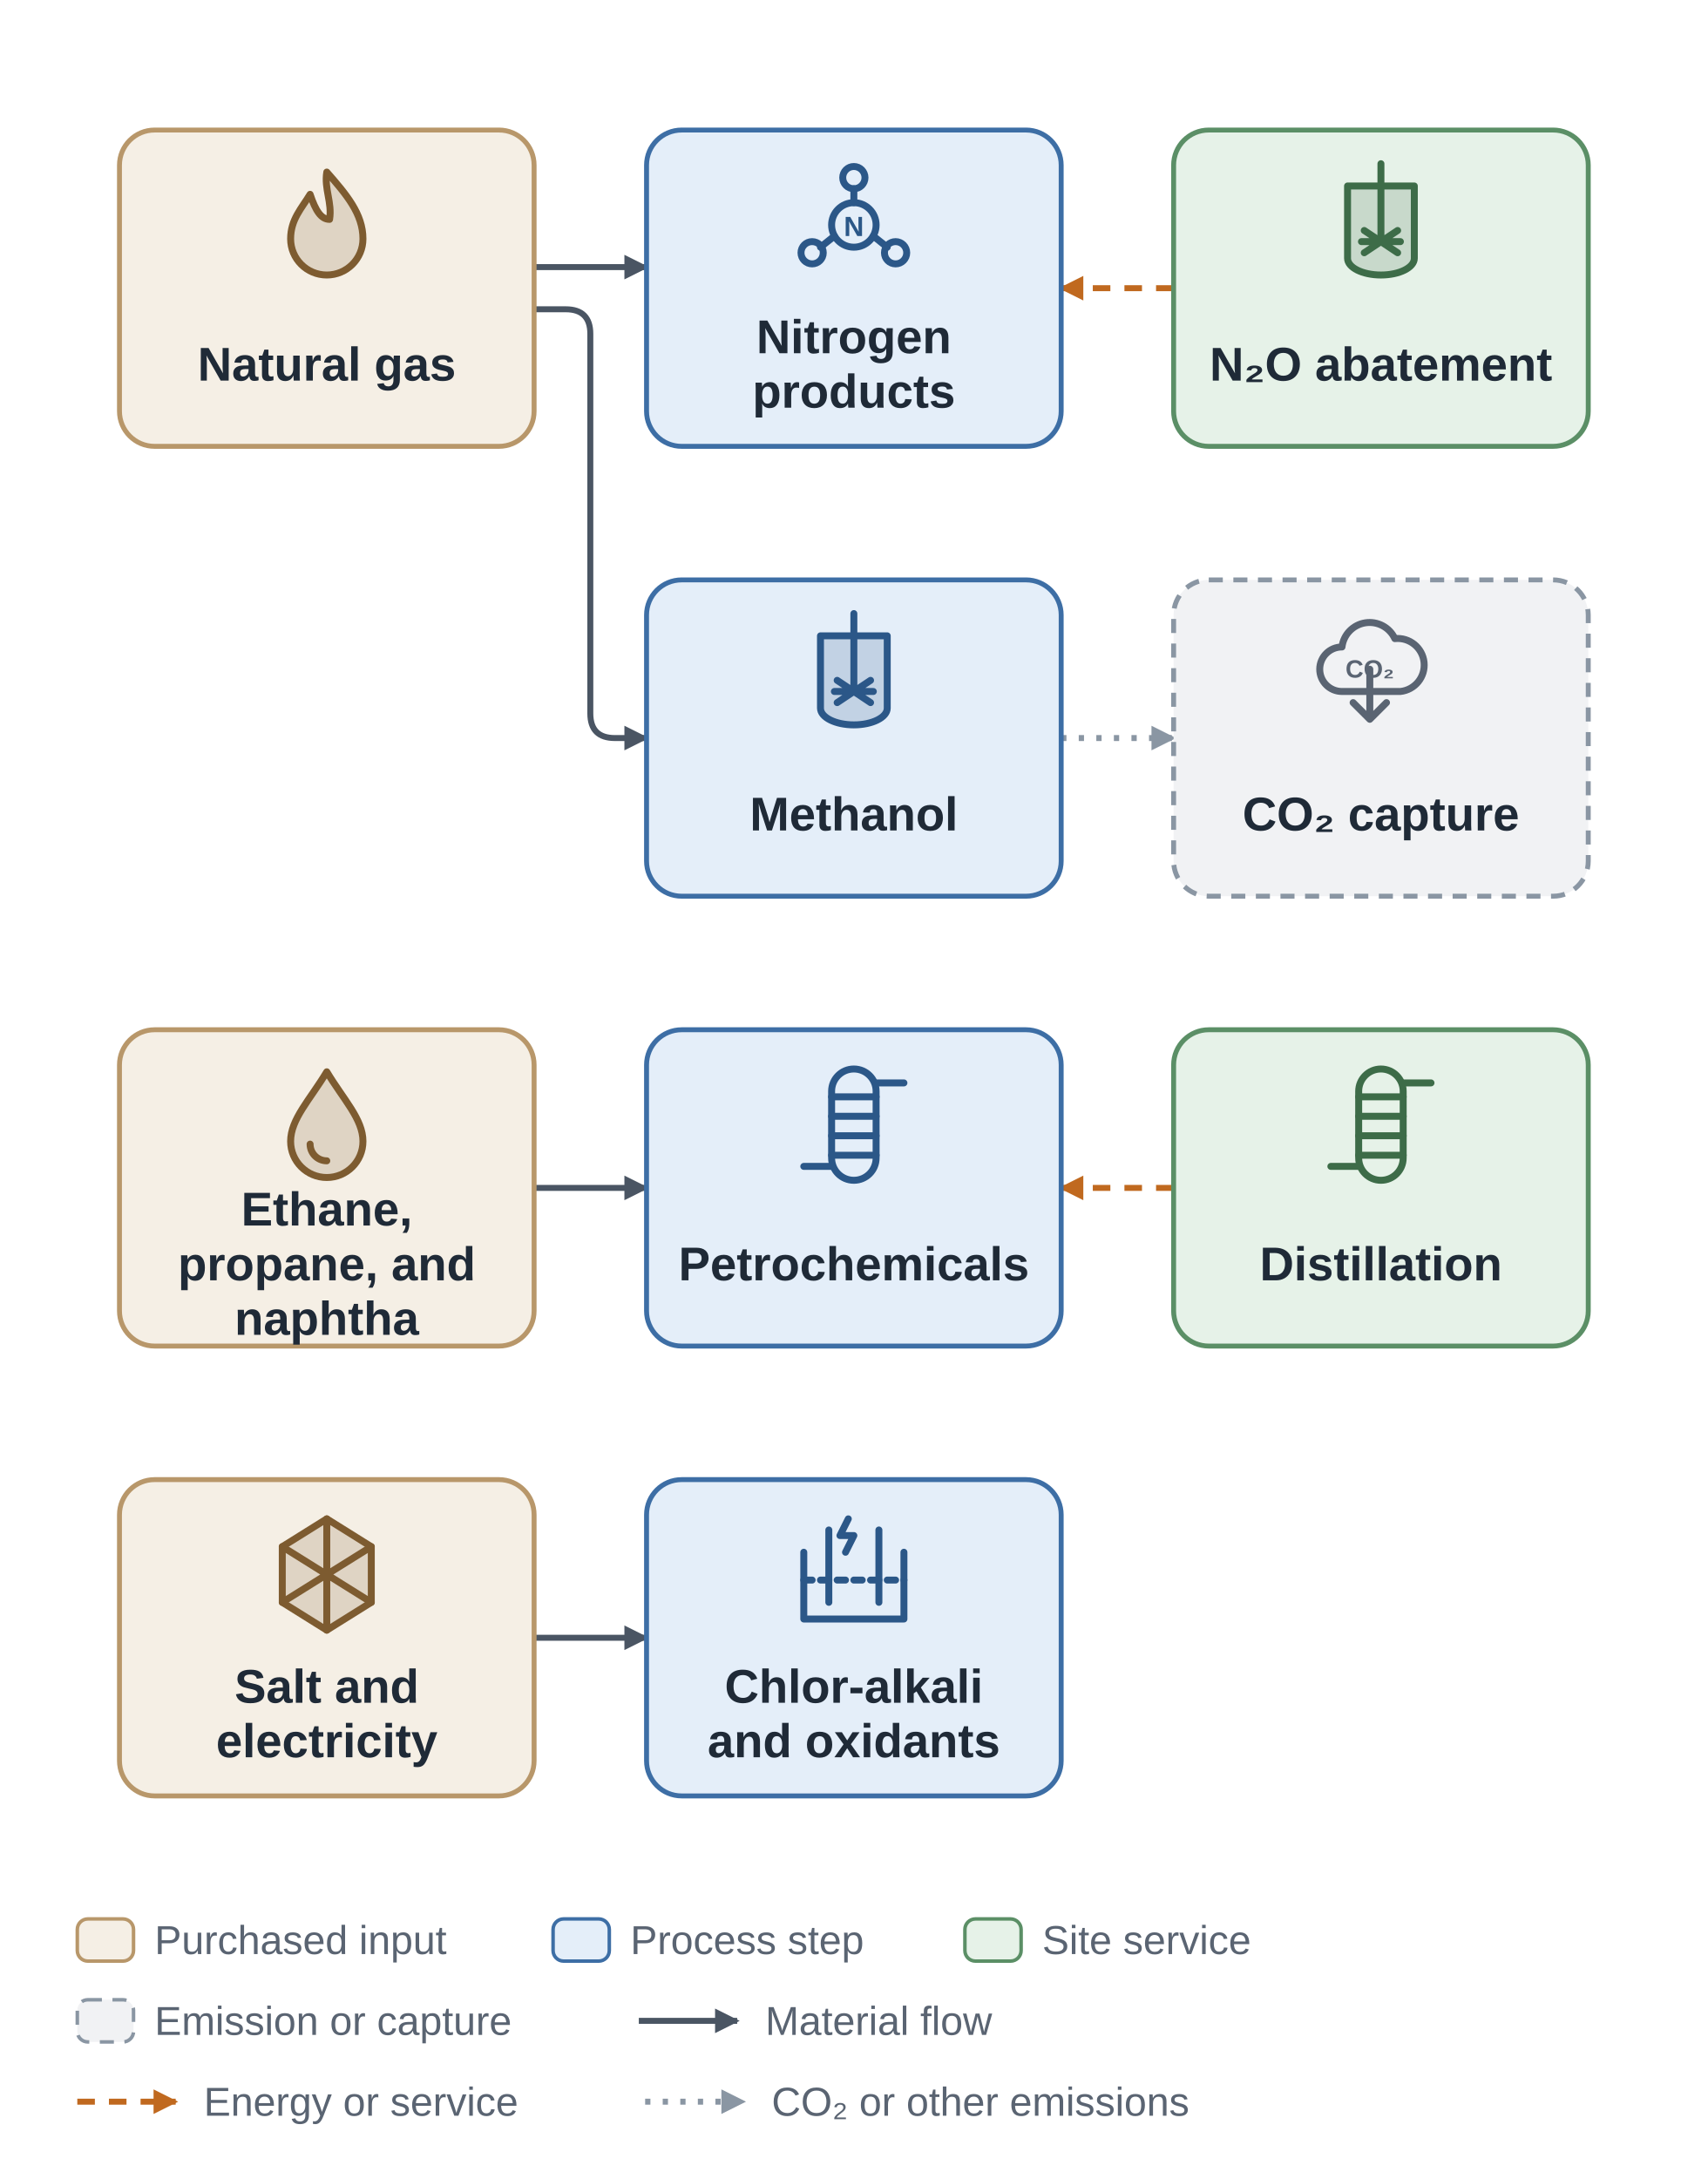
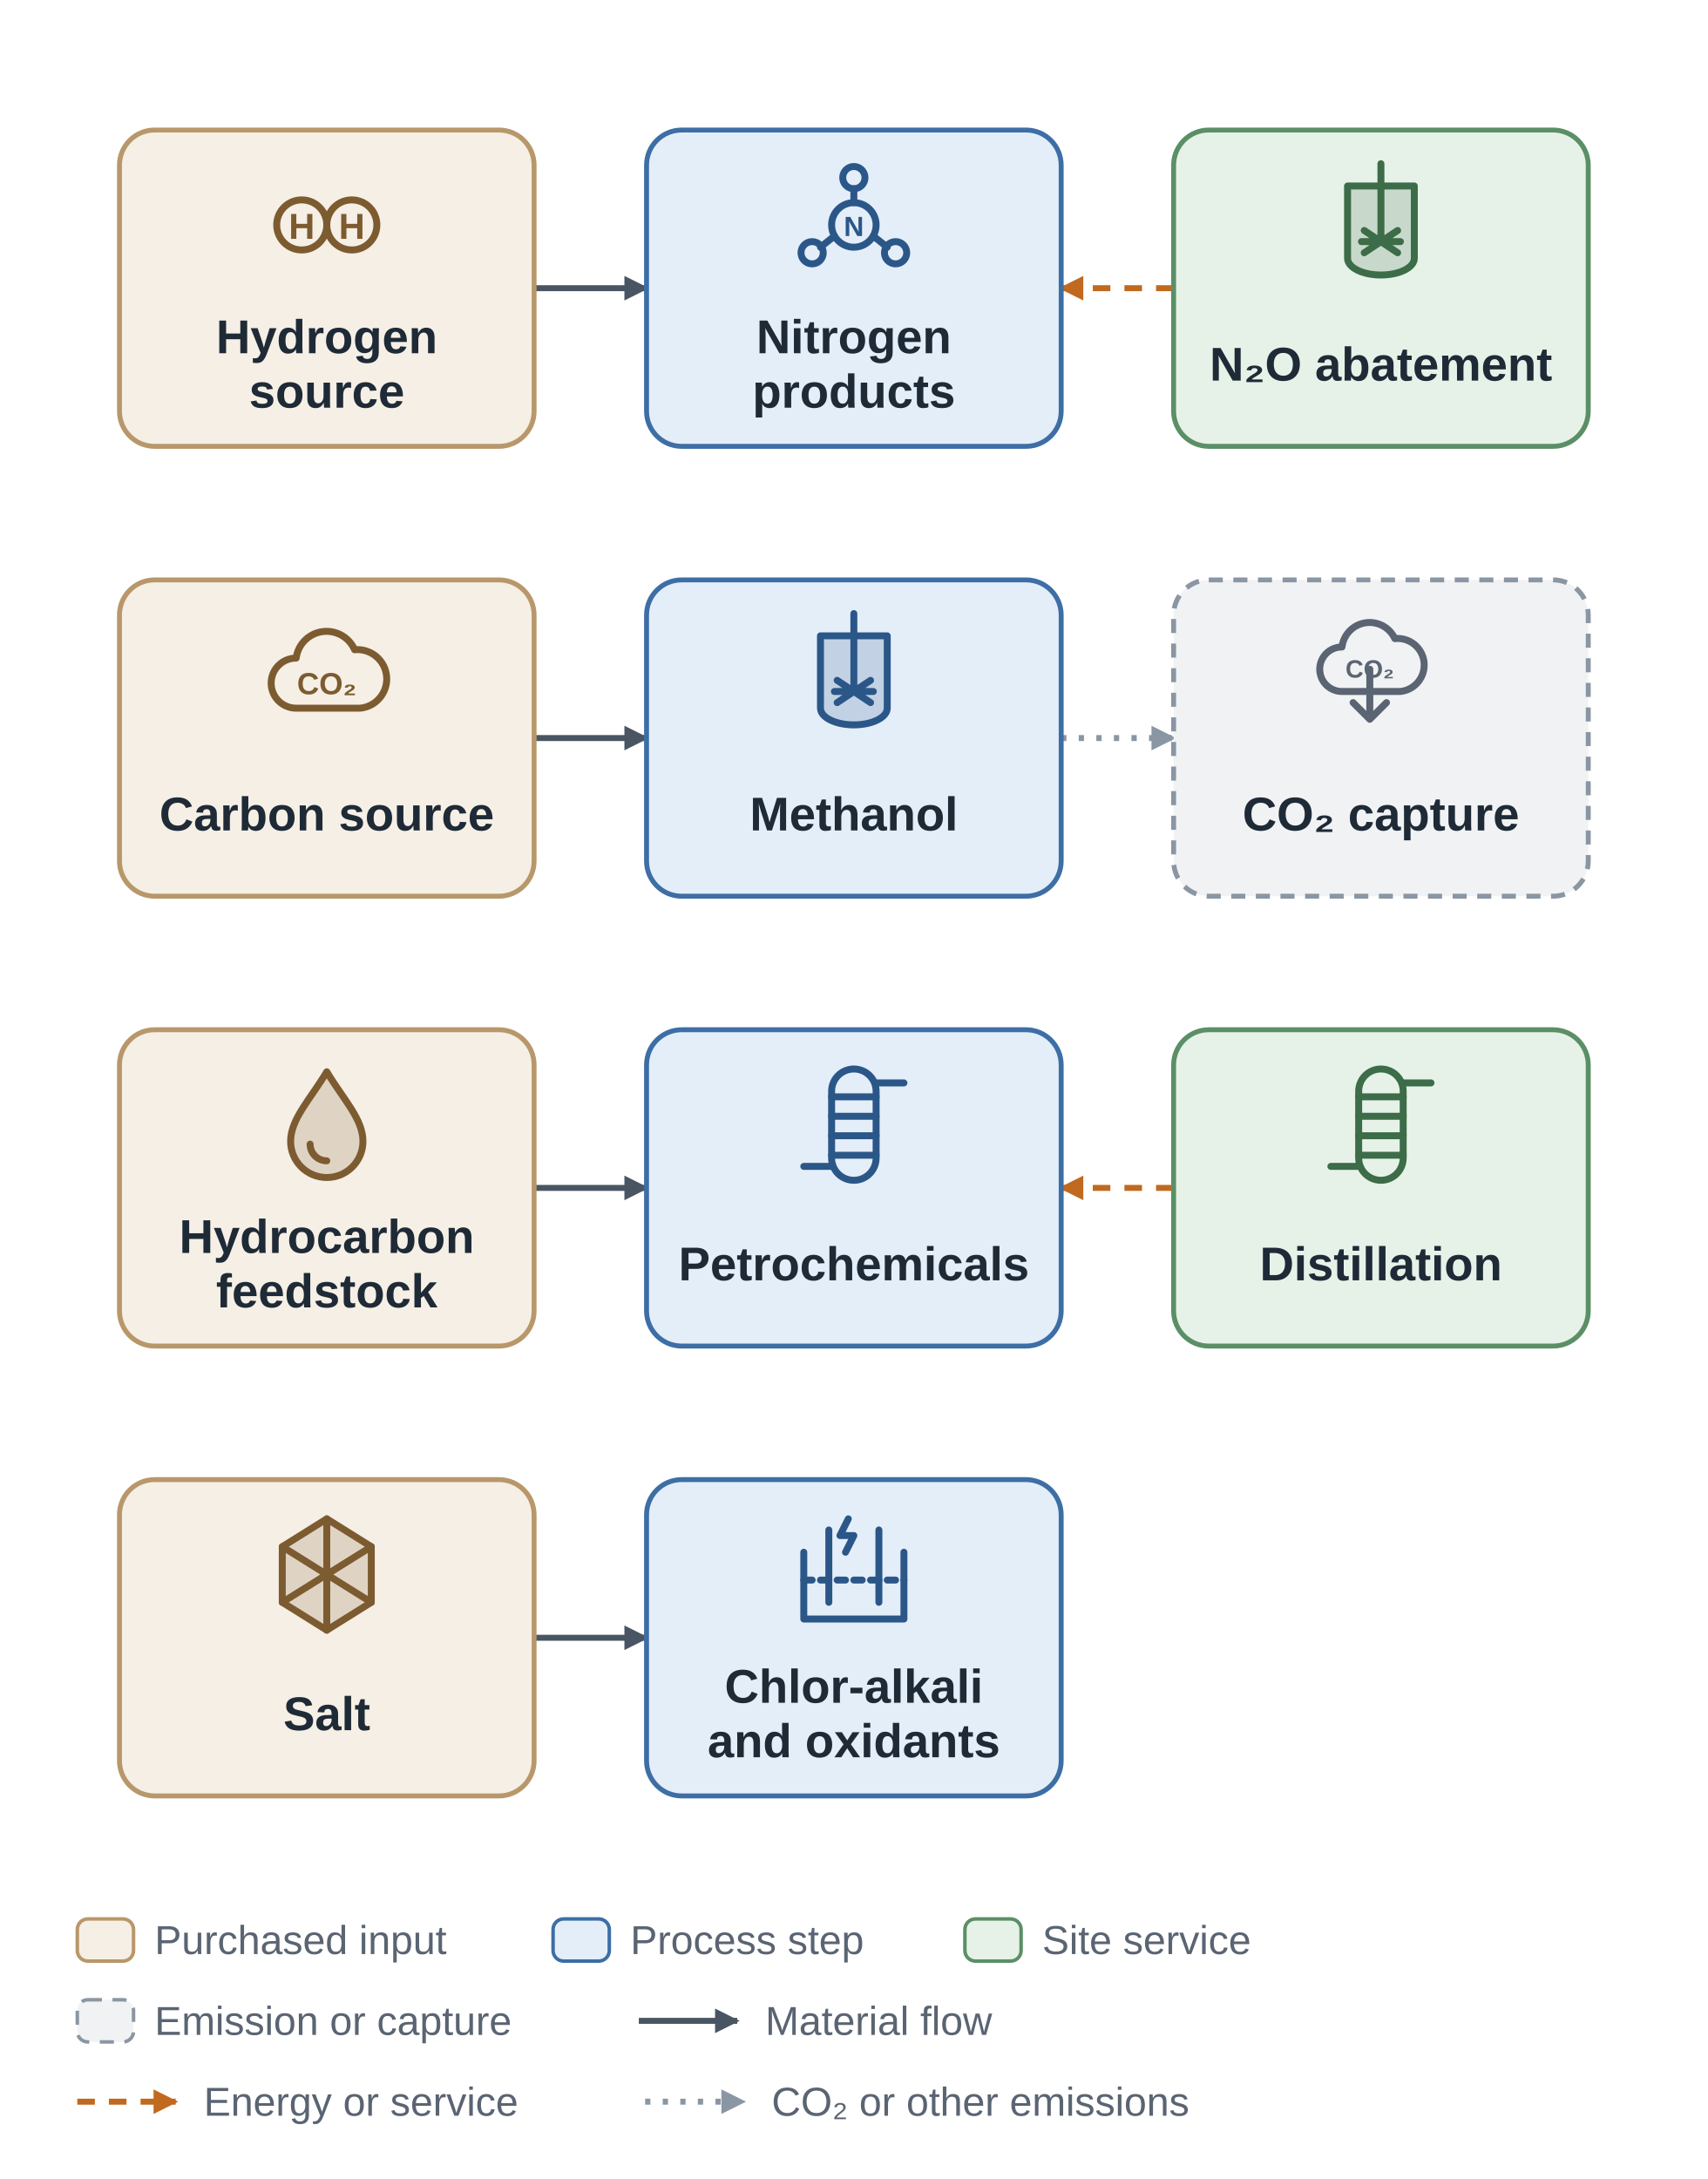
<svg xmlns="http://www.w3.org/2000/svg" viewBox="0 0 486 620" width="486" height="620" font-family="'Source Sans Pro', 'Source Sans 3', 'Segoe UI', 'Helvetica Neue', Arial, sans-serif" role="img" aria-label="Chemicals process flowchart">
  <defs>
    <symbol id="icon-ammonia" viewBox="0 0 48 48">
      <g fill="none" stroke="currentColor" stroke-width="2.5" stroke-linecap="round" stroke-linejoin="round">
        <circle cx="24" cy="24" r="8" />
        <circle cx="24" cy="7" r="4" />
        <circle cx="9" cy="34" r="4" />
        <circle cx="39" cy="34" r="4" />
        <path d="M24 16 V11 M17 28 L12 32 M31 28 L36 32" />
        <text x="24" y="28" text-anchor="middle" font-size="10" font-weight="700" fill="currentColor" stroke="none">N</text>
      </g>
    </symbol>
    <symbol id="icon-ccs" viewBox="0 0 48 48">
      <g fill="none" stroke="currentColor" stroke-width="2.5" stroke-linecap="round" stroke-linejoin="round">
        <path d="M10 30 A8 8 0 0 1 10 14 A10 10 0 0 1 29 11 A8 8 0 0 1 31 30 Z" />
        <path d="M20 22 V40 M14 34 L20 40 L26 34" />
        <text x="20" y="25" text-anchor="middle" font-size="9" font-weight="700" fill="currentColor" stroke="none">CO₂</text>
      </g>
    </symbol>
+     <symbol id="icon-co2" viewBox="0 0 48 48">
+       <g fill="none" stroke="currentColor" stroke-width="2.5" stroke-linecap="round" stroke-linejoin="round">
+         <path d="M13 36 A9 9 0 0 1 13 18 A11 11 0 0 1 34 15 A9 9 0 0 1 36 36 Z" />
+         <text x="24" y="31" text-anchor="middle" font-size="11" font-weight="700" fill="currentColor" stroke="none">CO₂</text>
+       </g>
+     </symbol>
    <symbol id="icon-column" viewBox="0 0 48 48">
      <g fill="none" stroke="currentColor" stroke-width="2.5" stroke-linecap="round" stroke-linejoin="round">
        <rect x="16" y="4" width="16" height="40" rx="8" />
        <path d="M16 14 H32 M16 21 H32 M16 28 H32 M16 35 H32 M32 9 H42 M6 39 H16" />
      </g>
    </symbol>
    <symbol id="icon-electrolysis" viewBox="0 0 48 48">
      <g fill="none" stroke="currentColor" stroke-width="2.5" stroke-linecap="round" stroke-linejoin="round">
        <path d="M6 16 V40 H42 V16" />
        <path d="M6 26 H42" stroke-dasharray="3 3" />
        <path d="M15 8 V34 M33 8 V34" />
        <path d="M22 4 L19 10 H24 L21 16" />
      </g>
    </symbol>
+     <symbol id="icon-hydrogen" viewBox="0 0 48 48">
+       <g fill="none" stroke="currentColor" stroke-width="2.5" stroke-linecap="round" stroke-linejoin="round">
+         <circle cx="15" cy="24" r="9" />
+         <circle cx="33" cy="24" r="9" />
+         <text x="15" y="29" text-anchor="middle" font-size="13" font-weight="700" fill="currentColor" stroke="none">H</text>
+         <text x="33" y="29" text-anchor="middle" font-size="13" font-weight="700" fill="currentColor" stroke="none">H</text>
+       </g>
+     </symbol>
    <symbol id="icon-liquid-fuel" viewBox="0 0 48 48">
      <g fill="none" stroke="currentColor" stroke-width="2.5" stroke-linecap="round" stroke-linejoin="round">
        <path d="M24 5 C30 15 37 22 37 30 A13 13 0 0 1 11 30 C11 22 18 15 24 5 Z" fill="currentColor" fill-opacity="0.18" />
        <path d="M18 31 a6 6 0 0 0 6 6" />
-       </g>
-     </symbol>
-     <symbol id="icon-natural-gas" viewBox="0 0 48 48">
-       <g fill="none" stroke="currentColor" stroke-width="2.5" stroke-linecap="round" stroke-linejoin="round">
-         <path d="M24 5 C31 13 37 20 37 29 A13 13 0 0 1 11 29 C11 22 15 18 18 13 C20 19 22 22 25 22 C26 16 23 11 24 5 Z" fill="currentColor" fill-opacity="0.18" />
      </g>
    </symbol>
    <symbol id="icon-reactor" viewBox="0 0 48 48">
      <g fill="none" stroke="currentColor" stroke-width="2.5" stroke-linecap="round" stroke-linejoin="round">
        <path d="M12 10 H36 V36 A12 6 0 0 1 12 36 Z" fill="currentColor" fill-opacity="0.18" />
        <path d="M24 2 V30 M17 30 H31 M18 26 L30 34 M30 26 L18 34" />
      </g>
    </symbol>
    <symbol id="icon-salt" viewBox="0 0 48 48">
      <g fill="none" stroke="currentColor" stroke-width="2.5" stroke-linecap="round" stroke-linejoin="round">
        <path d="M24 4 L40 14 V34 L24 44 L8 34 V14 Z" fill="currentColor" fill-opacity="0.18" />
        <path d="M24 4 V44 M8 14 L40 34 M40 14 L8 34" />
      </g>
    </symbol>
    <marker id="arrow-material" viewBox="0 0 10 10" refX="9" refY="5" markerWidth="7" markerHeight="7" markerUnits="userSpaceOnUse" orient="auto-start-reverse">
      <path d="M 0 0 L 10 5 L 0 10 z" fill="#4a5563" />
    </marker>
    <marker id="arrow-energy" viewBox="0 0 10 10" refX="9" refY="5" markerWidth="7" markerHeight="7" markerUnits="userSpaceOnUse" orient="auto-start-reverse">
      <path d="M 0 0 L 10 5 L 0 10 z" fill="#c0691f" />
    </marker>
    <marker id="arrow-emission" viewBox="0 0 10 10" refX="9" refY="5" markerWidth="7" markerHeight="7" markerUnits="userSpaceOnUse" orient="auto-start-reverse">
      <path d="M 0 0 L 10 5 L 0 10 z" fill="#8a96a3" />
    </marker>
  </defs>
-   <path d="M 152.0 76.0 L 184.0 76.0" fill="none" stroke="#4a5563" stroke-width="1.7" marker-end="url(#arrow-material)" />
-   <path d="M 152.0 88.0 L 161.0 88.0 Q 168.0 88.0 168.0 95.0 L 168.0 203.0 Q 168.0 210.0 175.0 210.0 L 184.0 210.0" fill="none" stroke="#4a5563" stroke-width="1.7" marker-end="url(#arrow-material)" />
+   <path d="M 152.0 82.0 L 184.0 82.0" fill="none" stroke="#4a5563" stroke-width="1.7" marker-end="url(#arrow-material)" />
+   <path d="M 152.0 210.0 L 184.0 210.0" fill="none" stroke="#4a5563" stroke-width="1.7" marker-end="url(#arrow-material)" />
  <path d="M 152.0 338.0 L 184.0 338.0" fill="none" stroke="#4a5563" stroke-width="1.7" marker-end="url(#arrow-material)" />
  <path d="M 152.0 466.0 L 184.0 466.0" fill="none" stroke="#4a5563" stroke-width="1.7" marker-end="url(#arrow-material)" />
  <path d="M 334.0 82.0 L 302.0 82.0" fill="none" stroke="#c0691f" stroke-width="1.7" stroke-dasharray="5 4" marker-end="url(#arrow-energy)" />
  <path d="M 334.0 338.0 L 302.0 338.0" fill="none" stroke="#c0691f" stroke-width="1.7" stroke-dasharray="5 4" marker-end="url(#arrow-energy)" />
  <path d="M 302.0 210.0 L 334.0 210.0" fill="none" stroke="#8a96a3" stroke-width="1.7" stroke-dasharray="1.5 3.5" marker-end="url(#arrow-emission)" />
  <g>
    <rect x="34.0" y="37.0" width="118" height="90" rx="10" fill="#f5efe5" stroke="#b8976a" stroke-width="1.4" />
-     <use href="#icon-natural-gas" x="74.0" y="45.0" width="38" height="38" style="color:#7d5b30" />
-     <text x="93.0" y="108.3" text-anchor="middle" font-size="13.5" font-weight="600" fill="#1f2a37">Natural gas</text>
+     <use href="#icon-hydrogen" x="74.0" y="45.0" width="38" height="38" style="color:#7d5b30" />
+     <text x="93.0" y="100.5" text-anchor="middle" font-size="13.5" font-weight="600" fill="#1f2a37">Hydrogen</text>
+     <text x="93.0" y="116.0" text-anchor="middle" font-size="13.5" font-weight="600" fill="#1f2a37">source</text>
+   </g>
+   <g>
+     <rect x="34.0" y="165.0" width="118" height="90" rx="10" fill="#f5efe5" stroke="#b8976a" stroke-width="1.4" />
+     <use href="#icon-co2" x="74.0" y="173.0" width="38" height="38" style="color:#7d5b30" />
+     <text x="93.0" y="236.3" text-anchor="middle" font-size="13.5" font-weight="600" fill="#1f2a37">Carbon source</text>
  </g>
  <g>
    <rect x="34.0" y="293.0" width="118" height="90" rx="10" fill="#f5efe5" stroke="#b8976a" stroke-width="1.4" />
    <use href="#icon-liquid-fuel" x="74.0" y="301.0" width="38" height="38" style="color:#7d5b30" />
-     <text x="93.0" y="348.7" text-anchor="middle" font-size="13.5" font-weight="600" fill="#1f2a37">Ethane,</text>
-     <text x="93.0" y="364.3" text-anchor="middle" font-size="13.5" font-weight="600" fill="#1f2a37">propane, and</text>
-     <text x="93.0" y="379.8" text-anchor="middle" font-size="13.5" font-weight="600" fill="#1f2a37">naphtha</text>
+     <text x="93.0" y="356.5" text-anchor="middle" font-size="13.5" font-weight="600" fill="#1f2a37">Hydrocarbon</text>
+     <text x="93.0" y="372.0" text-anchor="middle" font-size="13.5" font-weight="600" fill="#1f2a37">feedstock</text>
  </g>
  <g>
    <rect x="34.0" y="421.0" width="118" height="90" rx="10" fill="#f5efe5" stroke="#b8976a" stroke-width="1.4" />
    <use href="#icon-salt" x="74.0" y="429.0" width="38" height="38" style="color:#7d5b30" />
-     <text x="93.0" y="484.5" text-anchor="middle" font-size="13.5" font-weight="600" fill="#1f2a37">Salt and</text>
-     <text x="93.0" y="500.0" text-anchor="middle" font-size="13.5" font-weight="600" fill="#1f2a37">electricity</text>
+     <text x="93.0" y="492.3" text-anchor="middle" font-size="13.5" font-weight="600" fill="#1f2a37">Salt</text>
  </g>
  <g>
    <rect x="184.0" y="37.0" width="118" height="90" rx="10" fill="#e4eef9" stroke="#3d6ea5" stroke-width="1.4" />
    <use href="#icon-ammonia" x="224.0" y="45.0" width="38" height="38" style="color:#2b5788" />
    <text x="243.0" y="100.5" text-anchor="middle" font-size="13.5" font-weight="600" fill="#1f2a37">Nitrogen</text>
    <text x="243.0" y="116.0" text-anchor="middle" font-size="13.5" font-weight="600" fill="#1f2a37">products</text>
  </g>
  <g>
    <rect x="184.0" y="165.0" width="118" height="90" rx="10" fill="#e4eef9" stroke="#3d6ea5" stroke-width="1.4" />
    <use href="#icon-reactor" x="224.0" y="173.0" width="38" height="38" style="color:#2b5788" />
    <text x="243.0" y="236.3" text-anchor="middle" font-size="13.5" font-weight="600" fill="#1f2a37">Methanol</text>
  </g>
  <g>
    <rect x="184.0" y="293.0" width="118" height="90" rx="10" fill="#e4eef9" stroke="#3d6ea5" stroke-width="1.4" />
    <use href="#icon-column" x="224.0" y="301.0" width="38" height="38" style="color:#2b5788" />
    <text x="243.0" y="364.3" text-anchor="middle" font-size="13.5" font-weight="600" fill="#1f2a37">Petrochemicals</text>
  </g>
  <g>
    <rect x="184.0" y="421.0" width="118" height="90" rx="10" fill="#e4eef9" stroke="#3d6ea5" stroke-width="1.4" />
    <use href="#icon-electrolysis" x="224.0" y="429.0" width="38" height="38" style="color:#2b5788" />
    <text x="243.0" y="484.5" text-anchor="middle" font-size="13.5" font-weight="600" fill="#1f2a37">Chlor-alkali</text>
    <text x="243.0" y="500.0" text-anchor="middle" font-size="13.5" font-weight="600" fill="#1f2a37">and oxidants</text>
  </g>
  <g>
    <rect x="334.0" y="37.0" width="118" height="90" rx="10" fill="#e6f2e8" stroke="#5b8f66" stroke-width="1.4" />
    <use href="#icon-reactor" x="374.0" y="45.0" width="38" height="38" style="color:#3d6c48" />
    <text x="393.0" y="108.3" text-anchor="middle" font-size="13.5" font-weight="600" fill="#1f2a37">N₂O abatement</text>
  </g>
  <g>
    <rect x="334.0" y="165.0" width="118" height="90" rx="10" fill="#f1f2f4" stroke="#8a96a3" stroke-width="1.4" stroke-dasharray="4 3" />
    <use href="#icon-ccs" x="374.0" y="173.0" width="38" height="38" style="color:#5a6472" />
    <text x="393.0" y="236.3" text-anchor="middle" font-size="13.5" font-weight="600" fill="#1f2a37">CO₂ capture</text>
  </g>
  <g>
    <rect x="334.0" y="293.0" width="118" height="90" rx="10" fill="#e6f2e8" stroke="#5b8f66" stroke-width="1.4" />
    <use href="#icon-column" x="374.0" y="301.0" width="38" height="38" style="color:#3d6c48" />
    <text x="393.0" y="364.3" text-anchor="middle" font-size="13.5" font-weight="600" fill="#1f2a37">Distillation</text>
  </g>
  <rect x="22.0" y="546" width="16" height="12" rx="3" fill="#f5efe5" stroke="#b8976a" />
  <text x="44.0" y="556" font-size="11.5" fill="#5a6472">Purchased input</text>
  <rect x="157.4" y="546" width="16" height="12" rx="3" fill="#e4eef9" stroke="#3d6ea5" />
  <text x="179.4" y="556" font-size="11.5" fill="#5a6472">Process step</text>
  <rect x="274.6" y="546" width="16" height="12" rx="3" fill="#e6f2e8" stroke="#5b8f66" />
  <text x="296.6" y="556" font-size="11.5" fill="#5a6472">Site service</text>
  <rect x="22.0" y="569.0" width="16" height="12" rx="3" fill="#f1f2f4" stroke="#8a96a3" stroke-dasharray="4 3" />
  <text x="44.0" y="579.0" font-size="11.5" fill="#5a6472">Emission or capture</text>
  <path d="M 181.8 575.0 H 209.8" stroke="#4a5563" stroke-width="1.7" marker-end="url(#arrow-material)" />
  <text x="217.8" y="579.0" font-size="11.5" fill="#5a6472">Material flow</text>
  <path d="M 22.0 598.0 H 50.0" stroke="#c0691f" stroke-width="1.7" stroke-dasharray="5 4" marker-end="url(#arrow-energy)" />
  <text x="58.0" y="602.0" font-size="11.5" fill="#5a6472">Energy or service</text>
  <path d="M 183.6 598.0 H 211.6" stroke="#8a96a3" stroke-width="1.7" stroke-dasharray="1.5 3.5" marker-end="url(#arrow-emission)" />
  <text x="219.6" y="602.0" font-size="11.5" fill="#5a6472">CO₂ or other emissions</text>
</svg>
